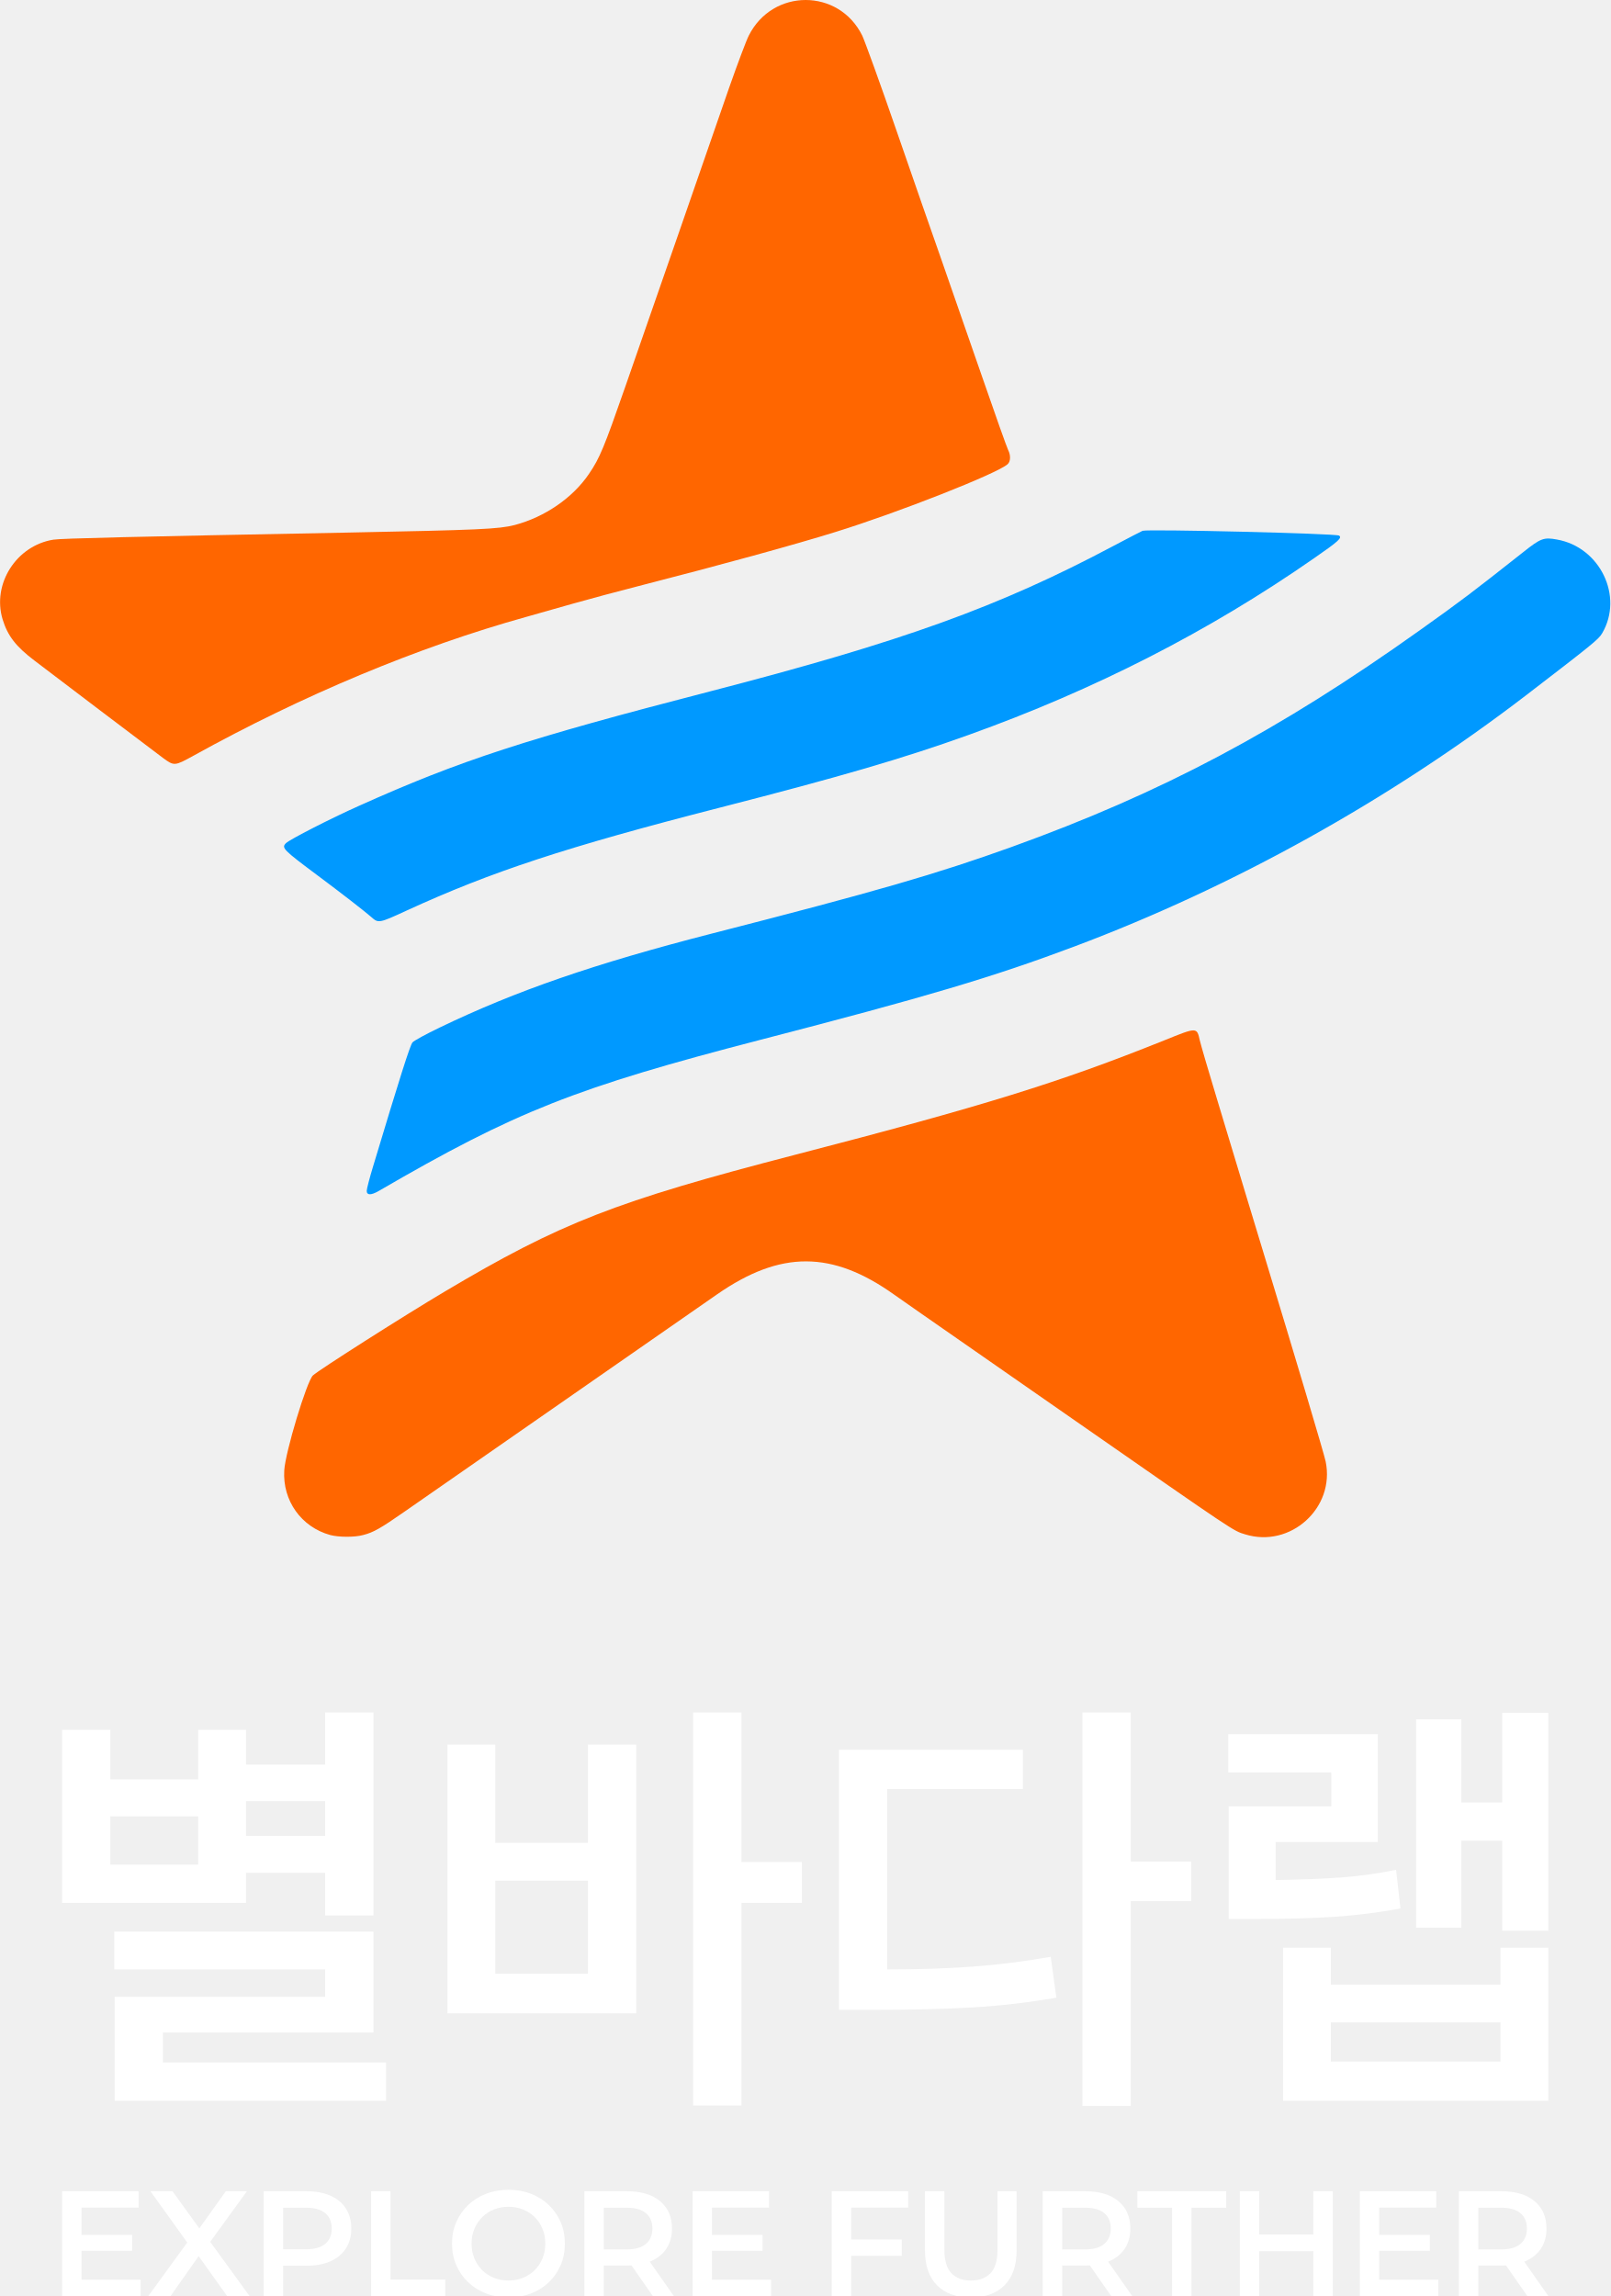
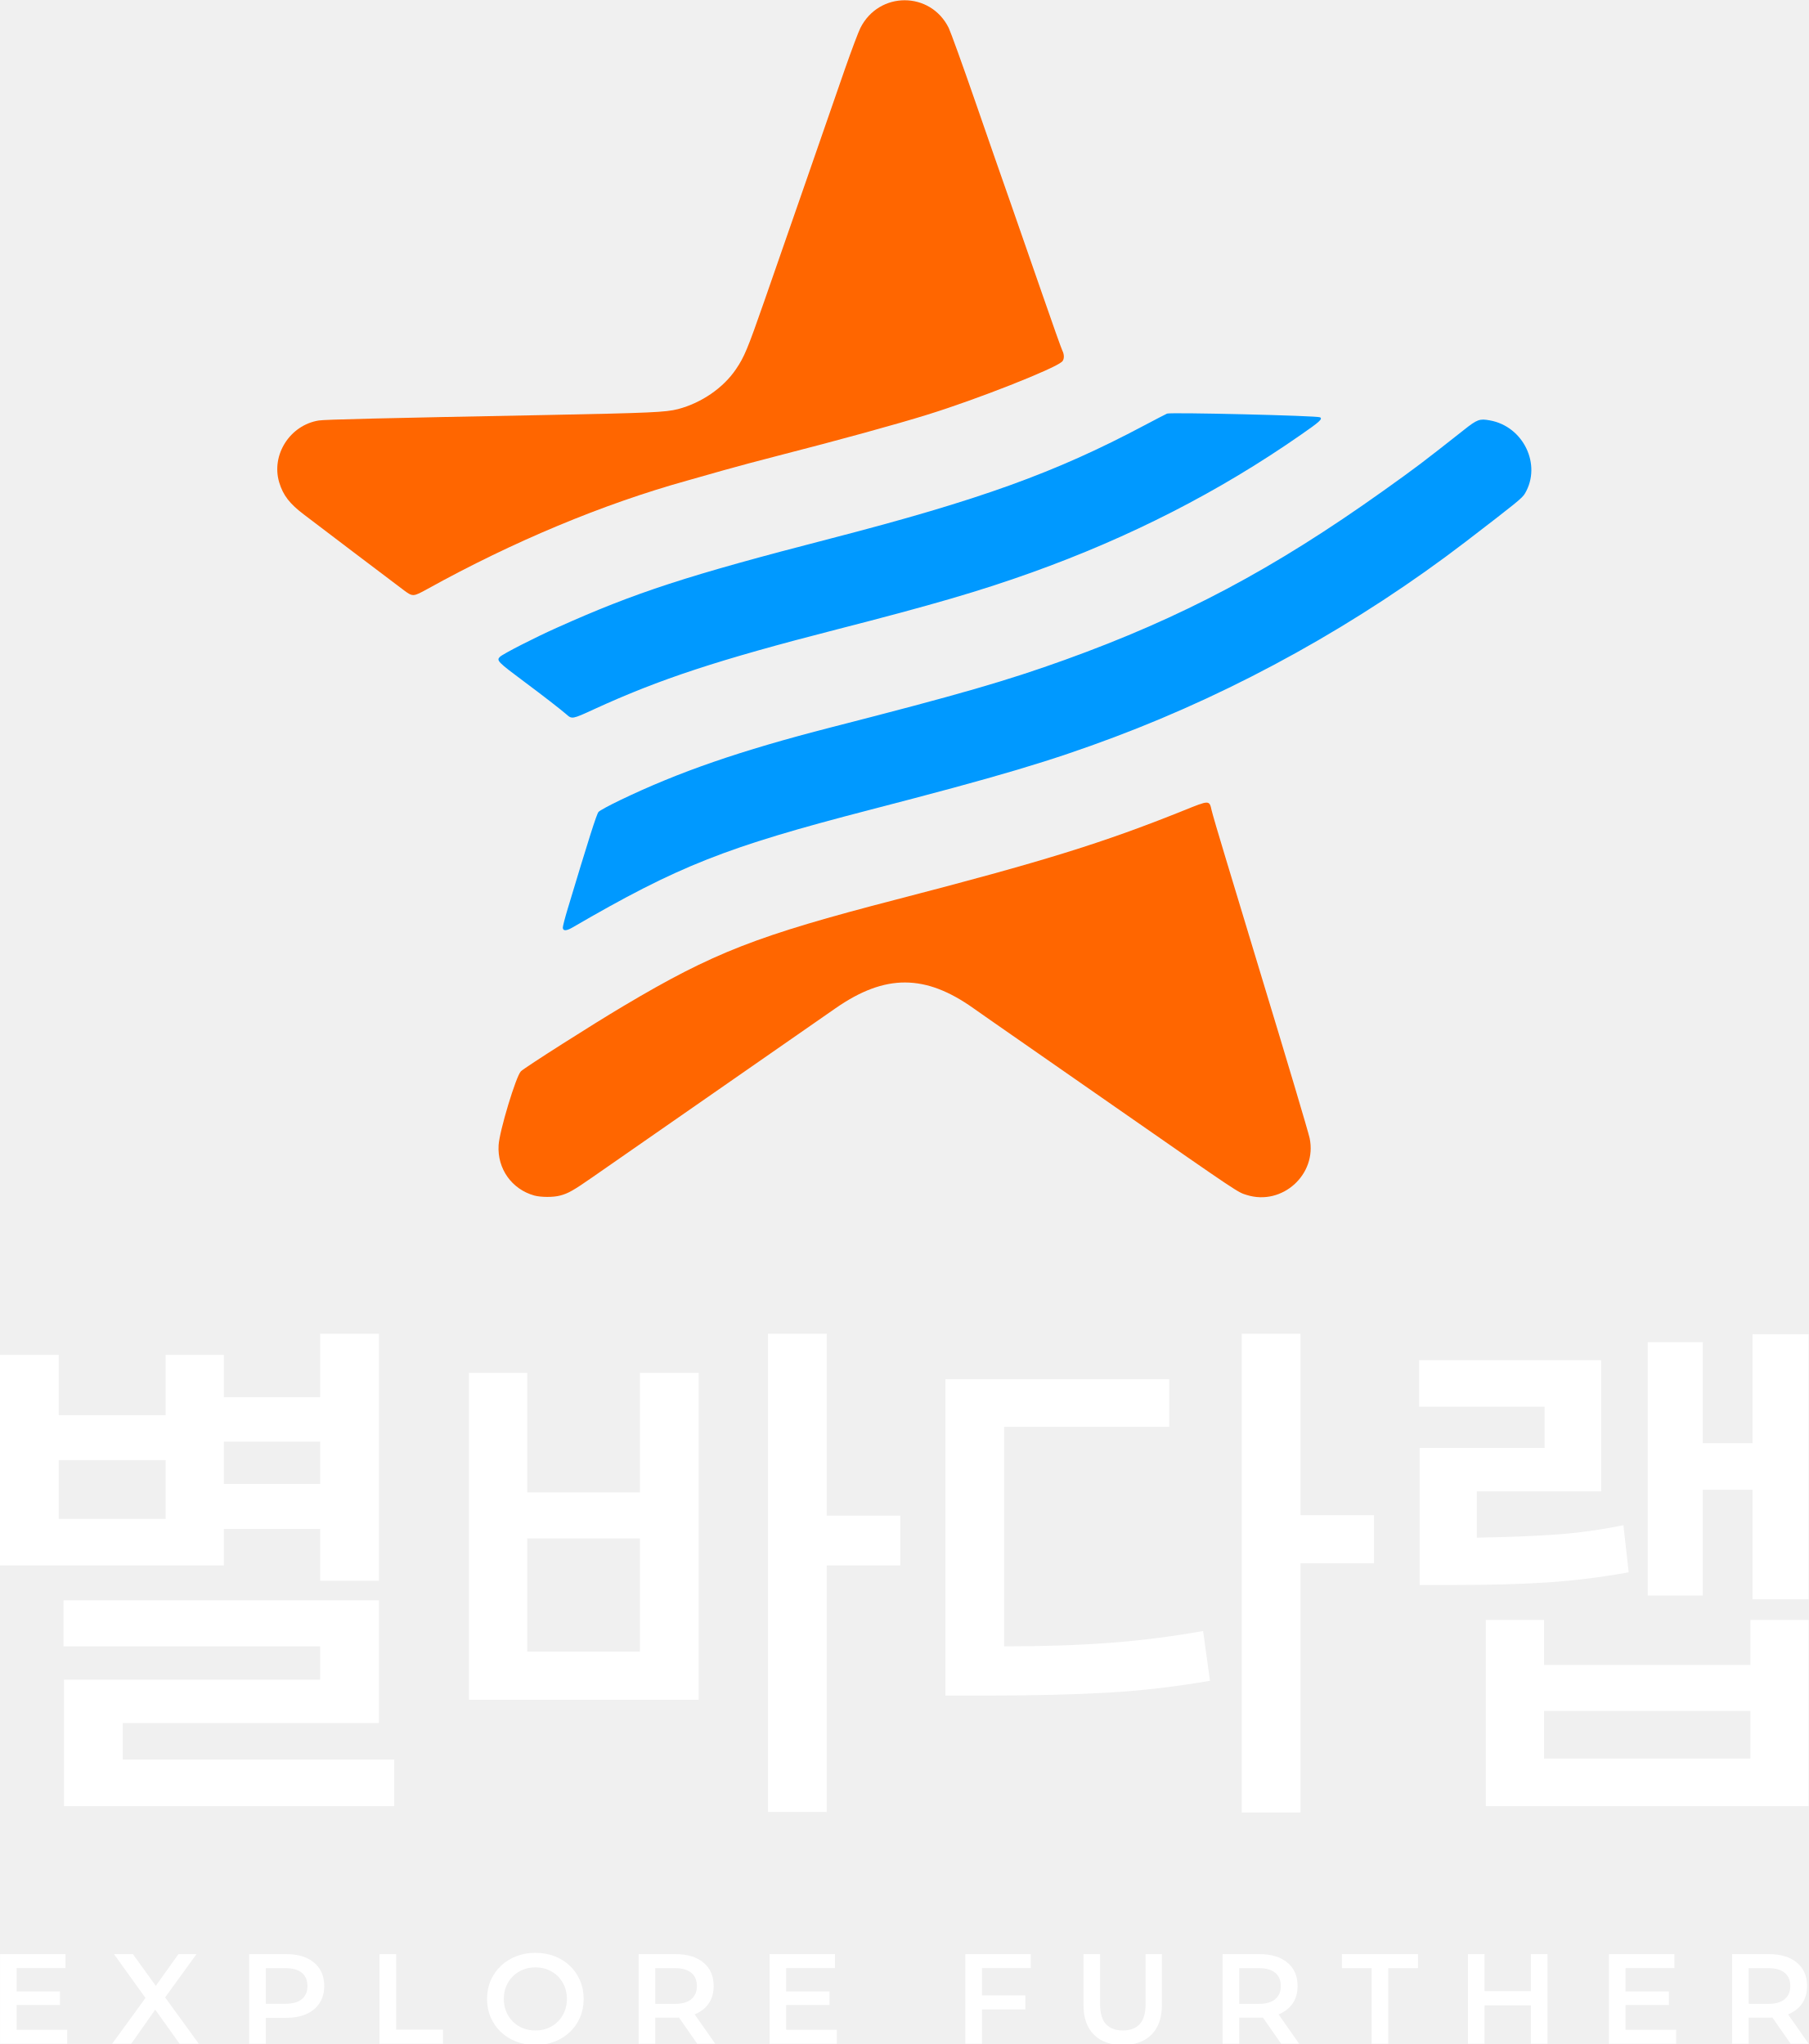
- <svg xmlns="http://www.w3.org/2000/svg" viewBox="0 0 478.71 682.65" width="479" height="683" role="img" aria-label="BYULBADA LAB">
-   <g transform="translate(-43.4376,-31.668) scale(0.417646)">
+ <svg xmlns="http://www.w3.org/2000/svg" viewBox="0 0 690.40 780.25" width="690" height="780" role="img" aria-label="BYULBADA LAB">
+   <g transform="translate(62.4043,-31.668) scale(0.417646)">
    <path d="M339.0,1168.6C318.4,1162.9 305.0,1144.1 306.3,1122.6C307.0,1109.8 322.3,1059.2 326.7,1055.0C330.4,1051.4 392.5,1011.9 420.5,995.3C502.9,946.3 542.3,931.0 670.0,897.9C804.3,863.1 858.7,846.2 932.6,816.5C956.1,807.0 955.9,807.0 958.0,816.4C958.6,819.1 964.2,838.4 970.6,859.4C988.1,917.3 997.6,948.9 1003.0,966.5C1026.5,1043.8 1046.4,1110.5 1047.6,1116.2C1054.5,1149.3 1022.5,1178.2 990.2,1168.1C981.7,1165.5 984.5,1167.4 870.0,1087.7C813.1,1048.1 762.9,1013.2 758.5,1010.1C754.1,1007.1 746.0,1001.4 740.5,997.5C696.3,966.0 659.6,965.9 614.5,997.2C602.8,1005.3 414.9,1136.0 392.0,1151.9C374.9,1163.8 369.9,1166.7 362.5,1168.6C356.4,1170.3 345.0,1170.2 339.0,1168.6ZM220.1,615.5C216.7,613.0 196.1,597.4 174.2,580.8C152.4,564.2 131.8,548.6 128.5,546.1C115.3,536.1 109.4,528.5 105.8,516.7C98.2,491.5 115.6,464.2 142.0,460.0C147.9,459.1 197.8,457.9 350.0,455.0C445.8,453.1 458.9,452.5 470.3,449.6C491.8,443.9 511.6,430.3 523.2,413.2C530.9,401.9 533.9,394.6 549.1,351.0C556.8,328.7 574.2,278.8 587.7,240.0C601.1,201.2 617.0,155.5 622.9,138.5C628.9,121.4 635.2,104.6 637.0,101.1C654.0,67.4 701.0,67.4 717.7,101.1C719.4,104.6 730.4,134.9 742.0,168.5C753.6,202.1 768.1,243.7 774.2,261.0C780.2,278.3 793.0,315.2 802.7,343.0C812.3,370.8 820.8,394.7 821.6,396.2C823.5,399.9 823.4,404.4 821.2,406.3C813.9,412.9 743.7,440.6 698.5,454.6C670.3,463.4 616.4,478.2 562.5,492.0C544.9,496.5 522.2,502.6 512.0,505.5C501.8,508.4 486.8,512.7 478.5,515.0C401.6,536.4 319.5,570.7 241.5,613.9C228.3,621.2 227.9,621.2 220.1,615.5Z" fill="#ff6600" />
    <path d="M365.0,923.6C365.0,922.3 367.0,914.5 369.5,906.3C388.6,842.8 395.9,819.8 397.6,817.9C398.6,816.7 407.4,811.9 417.0,807.3C471.2,781.2 526.8,762.0 610.0,740.6C727.5,710.5 770.7,698.0 824.0,678.8C930.8,640.3 1014.0,596.2 1114.5,524.6C1145.5,502.5 1150.7,498.5 1188.5,468.7C1200.7,459.0 1202.9,458.2 1212.2,459.9C1242.9,465.3 1259.9,500.4 1244.4,526.7C1241.9,531.0 1237.4,534.6 1190.0,571.0C1092.7,645.5 982.4,706.9 869.1,749.5C811.1,771.3 764.1,785.3 645.5,816.0C513.5,850.2 470.9,867.1 373.5,923.7C368.1,926.8 365.0,926.8 365.0,923.6ZM368.3,728.7C363.5,724.5 346.1,711.0 330.5,699.4C305.3,680.6 304.1,679.4 307.6,676.0C310.3,673.4 339.3,658.5 359.5,649.5C431.4,617.2 478.3,601.9 609.5,568.0C746.3,532.6 815.2,507.7 896.3,464.6C906.9,459.0 916.3,454.1 917.3,453.7C920.8,452.4 1054.8,455.6 1057.1,457.1C1059.6,458.6 1056.9,461.1 1039.4,473.2C964.6,525.3 883.3,566.8 793.5,599.0C747.0,615.7 702.5,628.7 615.5,651.0C506.8,678.9 453.6,696.4 393.3,724.1C373.8,733.1 373.3,733.2 368.3,728.7Z" fill="#0099ff" />
  </g>
-   <path d="M110.997 569.516H96.646V556.846H73.117V565.766H18.43V514.311H32.78V529.05H58.896V514.311H73.117V524.654H96.646V509.14H110.997ZM110.997 604.293H48.424V613.213H114.746V624.59H34.073V593.692H96.646V585.547H33.944V574.299H110.997ZM58.896 554.389V540.039H32.78V554.389ZM96.646 545.857V535.514H73.117V545.857Z" fill="#FFFFFF" />
-   <path d="M220.402 553.614H238.372V565.766H220.402V626.013H206.051V509.14H220.402ZM147.227 547.925H174.765V518.707H189.115V598.604H133.006V518.707H147.227ZM174.765 586.84V559.173H147.227V586.84Z" fill="#FFFFFF" />
-   <path d="M336.142 553.484H354.112V565.249H336.142V626.142H321.791V509.14H336.142ZM304.079 531.894H263.743V585.547Q277.899 585.547 289.276 584.706Q300.653 583.866 312.354 581.798L314.034 593.95Q301.364 596.148 288.986 596.859Q276.607 597.57 259.089 597.57H249.392V520.259H304.079Z" fill="#FFFFFF" />
-   <path d="M460.285 574.041H446.581V547.279H434.428V573.136H420.983V511.209H434.428V535.902H446.581V509.269H460.285ZM395.643 590.072H446.064V579.083H460.285V624.59H381.422V579.083H395.643ZM446.064 612.955V601.319H395.643V612.955ZM409.606 547.667H379.224V558.979Q390.73 558.785 398.746 558.203Q406.762 557.621 415.036 555.941L416.329 567.447Q406.309 569.257 396.71 569.903Q387.111 570.55 373.277 570.55H365.262V537.065H395.773V526.981H365.132V515.604H409.606Z" fill="#FFFFFF" />
-   <path d="M18.449 682.654V651.512H41.168V656.371H24.2V677.795H41.785V682.654ZM23.759 669.209V664.473H39.266V669.209Z" fill="#FFFFFF" />
-   <path d="M44.079 682.654 57.223 664.574 57.218 668.932 44.712 651.512H51.272L60.574 664.396L57.871 664.44L67.111 651.512H73.375L60.947 668.648V664.45L74.159 682.654H67.492L57.726 668.965L60.328 668.959L50.701 682.654Z" fill="#FFFFFF" />
-   <path d="M78.375 682.654V651.512H91.159Q95.287 651.512 98.255 652.839Q101.222 654.166 102.822 656.658Q104.421 659.15 104.421 662.598Q104.421 666.008 102.822 668.497Q101.222 670.987 98.255 672.316Q95.287 673.646 91.159 673.646H81.569L84.148 670.973V682.654ZM84.148 671.588 81.569 668.764H90.918Q94.725 668.764 96.661 667.146Q98.598 665.528 98.598 662.598Q98.598 659.63 96.661 658.012Q94.725 656.394 90.918 656.394H81.569L84.148 653.57Z" fill="#FFFFFF" />
-   <path d="M110.317 682.654V651.512H116.091V677.766H132.357V682.654Z" fill="#FFFFFF" />
-   <path d="M151.166 683.094Q147.545 683.094 144.466 681.893Q141.387 680.692 139.126 678.529Q136.865 676.365 135.611 673.452Q134.357 670.539 134.357 667.08Q134.357 663.621 135.611 660.712Q136.865 657.803 139.131 655.633Q141.397 653.463 144.462 652.267Q147.528 651.071 151.155 651.071Q154.787 651.071 157.839 652.26Q160.89 653.449 163.148 655.607Q165.406 657.764 166.66 660.687Q167.914 663.609 167.914 667.084Q167.914 670.559 166.66 673.481Q165.406 676.404 163.148 678.56Q160.89 680.717 157.839 681.906Q154.787 683.094 151.166 683.094ZM151.155 678.045Q153.514 678.045 155.501 677.234Q157.489 676.423 158.965 674.944Q160.442 673.464 161.266 671.464Q162.091 669.464 162.091 667.071Q162.091 664.678 161.271 662.693Q160.45 660.708 158.972 659.227Q157.494 657.745 155.504 656.933Q153.514 656.121 151.155 656.121Q148.796 656.121 146.797 656.934Q144.798 657.748 143.313 659.231Q141.828 660.715 141.004 662.703Q140.181 664.691 140.181 667.07Q140.181 669.449 141.002 671.449Q141.824 673.449 143.306 674.942Q144.788 676.435 146.792 677.24Q148.795 678.045 151.155 678.045Z" fill="#FFFFFF" />
-   <path d="M173.713 682.654V651.512H186.44Q192.673 651.512 196.216 654.458Q199.759 657.403 199.759 662.598Q199.759 666.008 198.16 668.475Q196.56 670.942 193.592 672.263Q190.625 673.584 186.497 673.584H176.907L179.486 670.973V682.654ZM194.057 682.654 186.173 671.348H192.376L200.31 682.654ZM179.486 671.588 176.907 668.803H186.256Q190.063 668.803 191.999 667.166Q193.936 665.528 193.936 662.598Q193.936 659.63 191.999 658.012Q190.063 656.394 186.256 656.394H176.907L179.486 653.57Z" fill="#FFFFFF" />
-   <path d="M205.878 682.654V651.512H228.596V656.371H211.628V677.795H229.213V682.654ZM211.187 669.209V664.473H226.694V669.209Z" fill="#FFFFFF" />
-   <path d="M247.251 682.654V651.512H269.97V656.371H253.025V682.654ZM252.545 670.713V665.854H268.068V670.713Z" fill="#FFFFFF" />
-   <path d="M288.588 683.094Q282.201 683.094 278.584 679.495Q274.967 675.896 274.967 669.066V651.512H280.741V668.871Q280.741 673.669 282.806 675.857Q284.871 678.045 288.639 678.045Q292.413 678.045 294.474 675.857Q296.536 673.669 296.536 668.871V651.512H302.209V669.066Q302.209 675.896 298.593 679.495Q294.976 683.094 288.588 683.094Z" fill="#FFFFFF" />
-   <path d="M309.98 682.654V651.512H322.707Q328.939 651.512 332.483 654.458Q336.026 657.403 336.026 662.598Q336.026 666.008 334.427 668.475Q332.827 670.942 329.859 672.263Q326.891 673.584 322.764 673.584H313.173L315.753 670.973V682.654ZM330.324 682.654 322.44 671.348H328.643L336.577 682.654ZM315.753 671.588 313.173 668.803H322.523Q326.33 668.803 328.266 667.166Q330.202 665.528 330.202 662.598Q330.202 659.63 328.266 658.012Q326.33 656.394 322.523 656.394H313.173L315.753 653.57Z" fill="#FFFFFF" />
-   <path d="M348.442 682.654V656.4H338.121V651.512H364.536V656.4H354.215V682.654Z" fill="#FFFFFF" />
-   <path d="M390.433 682.654V651.512H396.207V682.654ZM368.57 682.654V651.512H374.344V682.654ZM373.864 669.316V664.366H390.874V669.316Z" fill="#FFFFFF" />
-   <path d="M404.25 682.654V651.512H426.968V656.371H410V677.795H427.585V682.654ZM409.559 669.209V664.473H425.067V669.209Z" fill="#FFFFFF" />
-   <path d="M433.701 682.654V651.512H446.428Q452.661 651.512 456.204 654.458Q459.747 657.403 459.747 662.598Q459.747 666.008 458.148 668.475Q456.548 670.942 453.581 672.263Q450.613 673.584 446.485 673.584H436.895L439.474 670.973V682.654ZM454.046 682.654 446.161 671.348H452.364L460.298 682.654ZM439.474 671.588 436.895 668.803H446.244Q450.051 668.803 451.987 667.166Q453.924 665.528 453.924 662.598Q453.924 659.63 451.987 658.012Q450.051 656.394 446.244 656.394H436.895L439.474 653.57Z" fill="#FFFFFF" />
+   <path d="M144.636 603.477H122.213V583.68H85.448V597.619H0.0V517.22H22.423V540.249H63.228V517.22H85.448V533.381H122.213V509.14H144.636ZM144.636 657.816H46.865V671.755H150.494V689.531H24.443V641.252H122.213V628.525H24.241V610.951H144.636ZM63.228 579.842V557.419H22.423V579.842ZM122.213 566.51V550.349H85.448V566.51Z" fill="#FFFFFF" />
+   <path d="M315.581 578.63H343.66V597.619H315.581V691.753H293.159V509.14H315.581ZM201.246 569.742H244.273V524.089H266.696V648.928H179.026V524.089H201.246ZM244.273 630.546V587.316H201.246V630.546Z" fill="#FFFFFF" />
+   <path d="M496.425 578.428H524.504V596.811H496.425V691.955H474.002V509.14H496.425ZM446.327 544.693H383.302V628.525Q405.421 628.525 423.198 627.212Q440.974 625.899 459.256 622.667L461.882 641.656Q442.085 645.09 422.743 646.201Q403.401 647.312 376.03 647.312H360.879V526.513H446.327Z" fill="#FFFFFF" />
+   <path d="M690.399 610.547H668.986V568.732H649.998V609.133H628.989V512.372H649.998V550.955H668.986V509.342H690.399ZM589.396 635.596H668.178V618.425H690.399V689.531H567.175V618.425H589.396ZM668.178 671.351V653.17H589.396V671.351ZM611.213 569.338H563.741V587.013Q581.72 586.71 594.244 585.801Q606.768 584.892 619.697 582.266L621.717 600.245Q606.061 603.073 591.063 604.083Q576.064 605.093 554.449 605.093H541.925V552.773H589.598V537.017H541.723V519.24H611.213Z" fill="#FFFFFF" />
+   <path d="M0.022 780.255V746.028H24.991V751.368H6.342V774.915H25.669V780.255ZM5.857 765.478V760.273H22.901V765.478Z" fill="#FFFFFF" />
+   <path d="M42.817 780.255 57.263 760.384 57.257 765.174 43.512 746.028H50.722L60.946 760.188L57.975 760.237L68.13 746.028H75.015L61.356 764.861V760.248L75.877 780.255H68.55L57.815 765.21L60.676 765.203L50.095 780.255Z" fill="#FFFFFF" />
+   <path d="M95.136 780.255V746.028H109.188Q113.724 746.028 116.986 747.486Q120.248 748.944 122.006 751.683Q123.764 754.422 123.764 758.213Q123.764 761.96 122.006 764.696Q120.248 767.432 116.986 768.893Q113.724 770.355 109.188 770.355H98.647L101.482 767.417V780.255ZM101.482 768.093 98.647 764.989H108.923Q113.106 764.989 115.235 763.211Q117.363 761.433 117.363 758.213Q117.363 754.95 115.235 753.171Q113.106 751.393 108.923 751.393H98.647L101.482 748.29Z" fill="#FFFFFF" />
+   <path d="M144.87 780.255V746.028H151.215V774.883H169.093V780.255Z" fill="#FFFFFF" />
+   <path d="M204.392 780.739Q200.412 780.739 197.028 779.419Q193.644 778.099 191.159 775.721Q188.674 773.343 187.296 770.142Q185.917 766.94 185.917 763.138Q185.917 759.337 187.296 756.139Q188.674 752.942 191.165 750.557Q193.655 748.172 197.024 746.858Q200.393 745.543 204.38 745.543Q208.372 745.543 211.726 746.85Q215.08 748.156 217.561 750.528Q220.042 752.9 221.421 756.111Q222.8 759.323 222.8 763.143Q222.8 766.962 221.421 770.174Q220.042 773.386 217.561 775.756Q215.08 778.126 211.726 779.433Q208.372 780.739 204.392 780.739ZM204.379 775.189Q206.972 775.189 209.157 774.298Q211.341 773.407 212.964 771.781Q214.587 770.155 215.493 767.957Q216.399 765.759 216.399 763.129Q216.399 760.498 215.498 758.317Q214.596 756.135 212.971 754.507Q211.347 752.878 209.16 751.986Q206.973 751.094 204.38 751.094Q201.787 751.094 199.59 751.987Q197.393 752.881 195.761 754.512Q194.129 756.143 193.223 758.328Q192.318 760.513 192.318 763.127Q192.318 765.742 193.221 767.94Q194.125 770.138 195.753 771.779Q197.382 773.42 199.584 774.304Q201.786 775.189 204.379 775.189Z" fill="#FFFFFF" />
+   <path d="M243.798 780.255V746.028H257.786Q264.637 746.028 268.531 749.265Q272.426 752.503 272.426 758.213Q272.426 761.96 270.668 764.672Q268.91 767.383 265.648 768.835Q262.386 770.287 257.85 770.287H247.309L250.144 767.417V780.255ZM266.159 780.255 257.494 767.829H264.311L273.032 780.255ZM250.144 768.093 247.309 765.032H257.585Q261.769 765.032 263.897 763.232Q266.025 761.433 266.025 758.213Q266.025 754.95 263.897 753.171Q261.769 751.393 257.585 751.393H247.309L250.144 748.29Z" fill="#FFFFFF" />
+   <path d="M293.776 780.255V746.028H318.746V751.368H300.096V774.915H319.424V780.255ZM299.612 765.478V760.273H316.656V765.478Z" fill="#FFFFFF" />
+   <path d="M368.501 780.255V746.028H393.471V751.368H374.847V780.255ZM374.32 767.131V761.791H391.381V767.131Z" fill="#FFFFFF" />
+   <path d="M428.56 780.739Q421.539 780.739 417.565 776.783Q413.59 772.827 413.59 765.321V746.028H419.935V765.106Q419.935 770.381 422.205 772.785Q424.474 775.189 428.615 775.189Q432.763 775.189 435.03 772.785Q437.296 770.381 437.296 765.106V746.028H443.531V765.321Q443.531 772.827 439.556 776.783Q435.581 780.739 428.56 780.739Z" fill="#FFFFFF" />
+   <path d="M466.697 780.255V746.028H480.685Q487.535 746.028 491.43 749.265Q495.324 752.503 495.324 758.213Q495.324 761.96 493.566 764.672Q491.808 767.383 488.546 768.835Q485.284 770.287 480.748 770.287H470.207L473.042 767.417V780.255ZM489.057 780.255 480.392 767.829H487.209L495.93 780.255ZM473.042 768.093 470.207 765.032H480.483Q484.667 765.032 486.795 763.232Q488.923 761.433 488.923 758.213Q488.923 754.95 486.795 753.171Q484.667 751.393 480.483 751.393H470.207L473.042 748.29Z" fill="#FFFFFF" />
+   <path d="M523.596 780.255V751.4H512.252V746.028H541.285V751.4H529.941V780.255Z" fill="#FFFFFF" />
+   <path d="M584.374 780.255V746.028H590.72V780.255ZM560.345 780.255V746.028H566.69V780.255ZM566.163 765.596V760.155H584.859V765.596Z" fill="#FFFFFF" />
+   <path d="M614.185 780.255V746.028H639.155V751.368H620.506V774.915H639.833V780.255ZM620.021 765.478V760.273H637.065V765.478Z" fill="#FFFFFF" />
+   <path d="M661.181 780.255V746.028H675.169Q682.019 746.028 685.913 749.265Q689.808 752.503 689.808 758.213Q689.808 761.96 688.05 764.672Q686.292 767.383 683.03 768.835Q679.768 770.287 675.232 770.287H664.691L667.526 767.417V780.255ZM683.541 780.255 674.876 767.829H681.693L690.414 780.255ZM667.526 768.093 664.691 765.032H674.967Q679.151 765.032 681.279 763.232Q683.407 761.433 683.407 758.213Q683.407 754.95 681.279 753.171Q679.151 751.393 674.967 751.393H664.691L667.526 748.29Z" fill="#FFFFFF" />
</svg>
